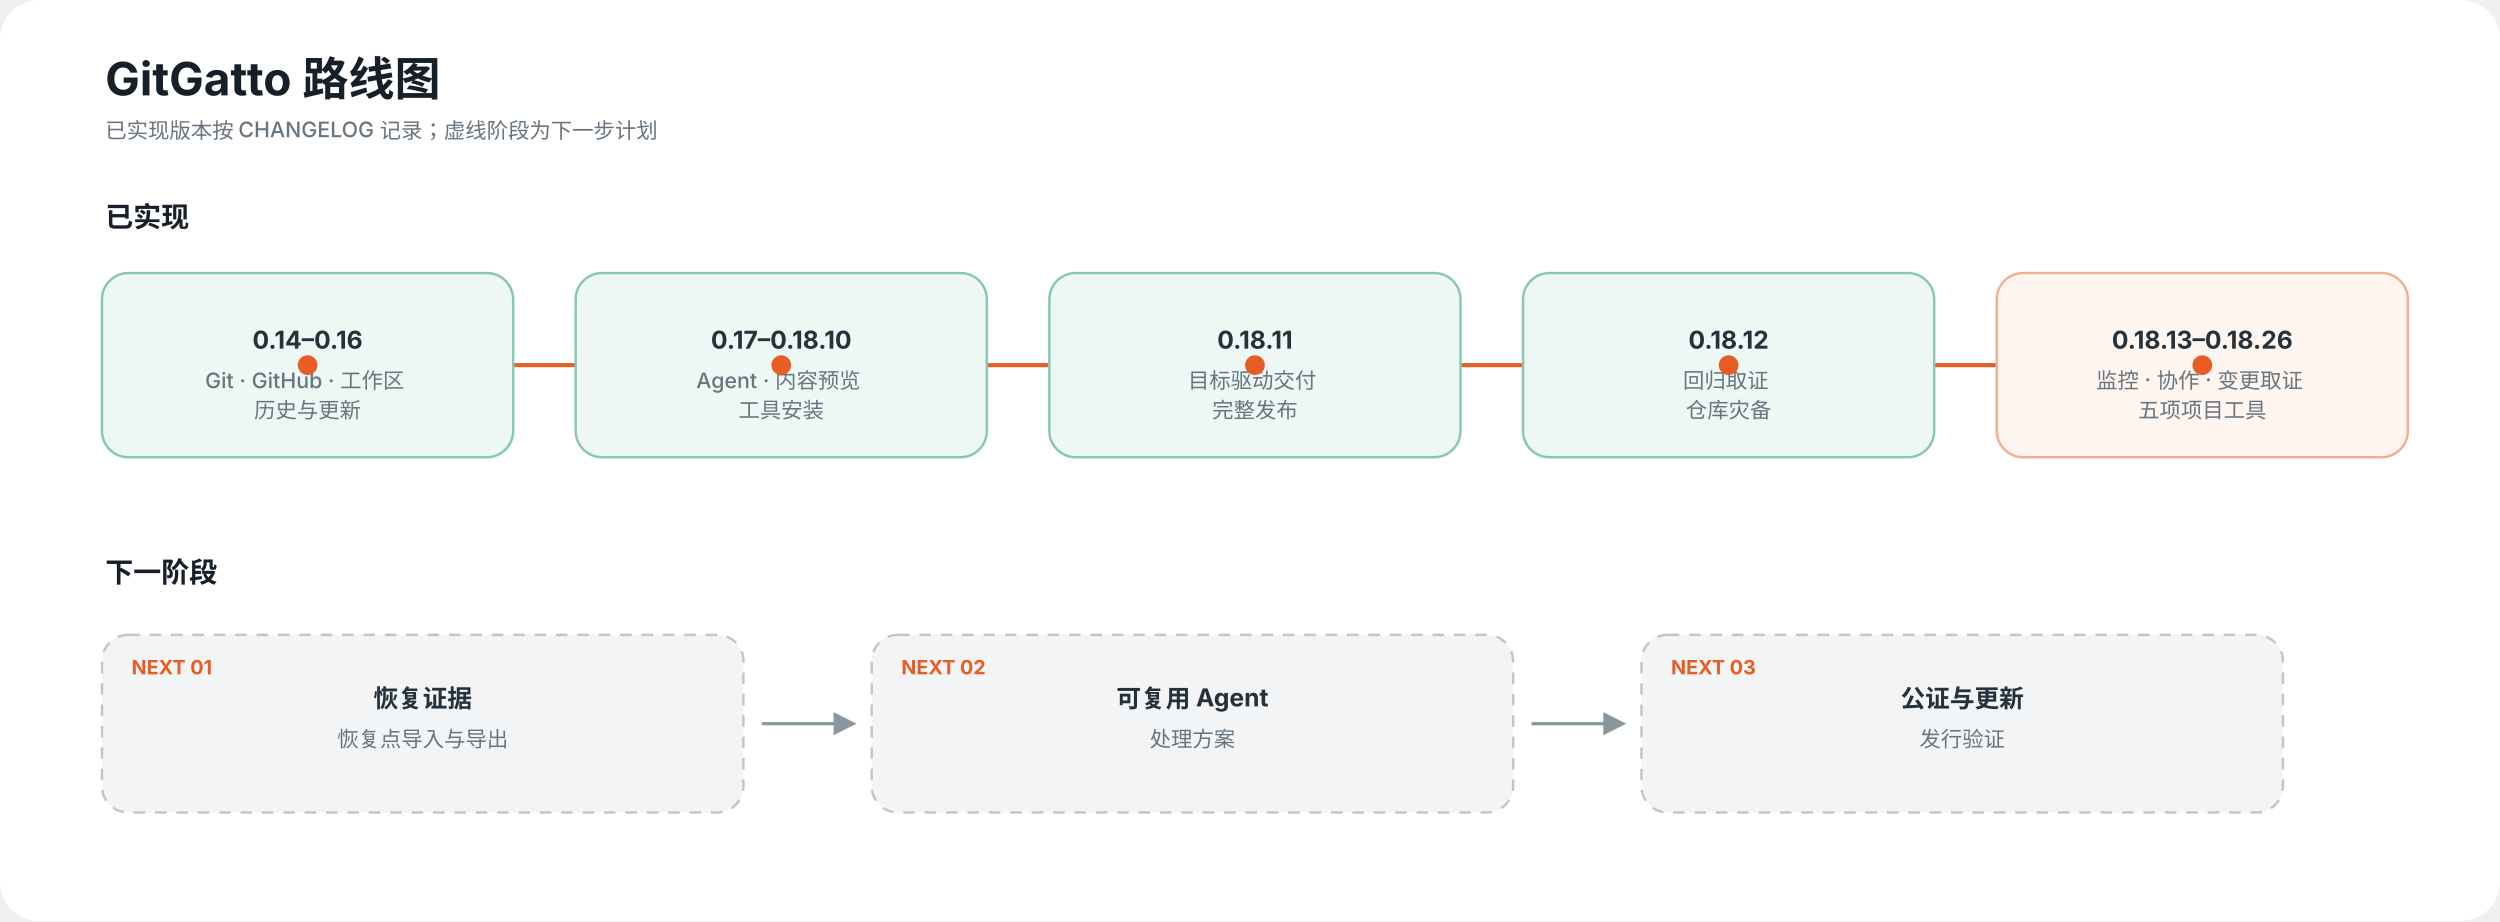
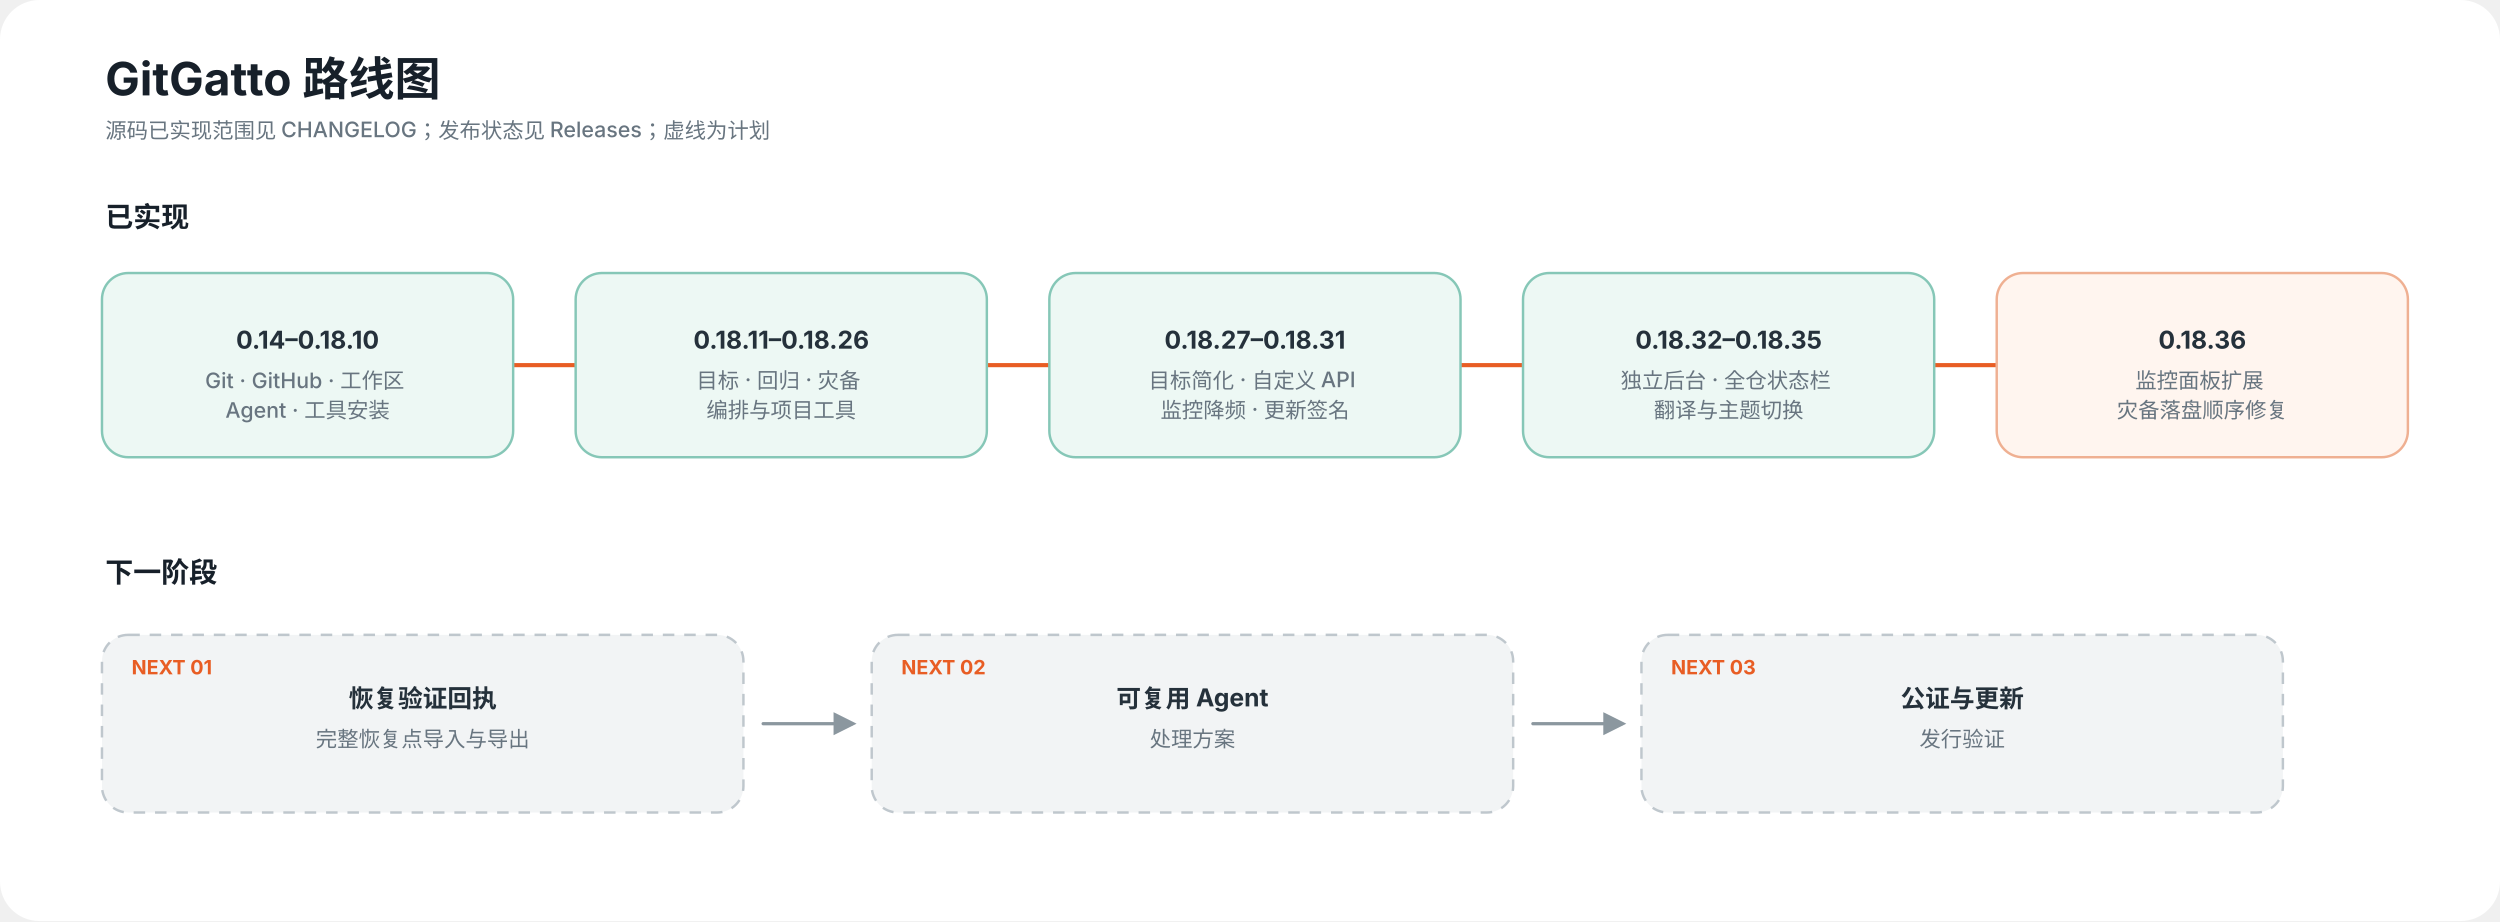
<svg xmlns="http://www.w3.org/2000/svg" width="1520" height="560" viewBox="0 0 1520 560" role="img" aria-labelledby="title desc">
  <style>
    :root { color-scheme: light dark; }
    .bg { fill: #ffffff; }
    .panel { fill: #f7f9fa; stroke: #dce2e6; stroke-width: 1.5; }
    .panel-accent { fill: #fff5ef; stroke: #efb092; stroke-width: 1.5; }
    .panel-green { fill: #edf8f4; stroke: #86c7b7; stroke-width: 1.5; }
    .panel-blue { fill: #eef5fb; stroke: #91b9da; stroke-width: 1.5; }
    .panel-purple { fill: #f5f0fb; stroke: #b7a0d4; stroke-width: 1.5; }
    .panel-muted { fill: #f2f4f5; stroke: #bfc7cd; stroke-width: 1.5; stroke-dasharray: 7 6; }
    .lane { fill: #fbfcfc; stroke: #e3e7ea; stroke-width: 1.5; }
    text { font-family: -apple-system, BlinkMacSystemFont, 'Segoe UI', sans-serif; }
    .title { fill: #17202a; font-size: 28px; font-weight: 700; }
    .section { fill: #17202a; font-size: 17px; font-weight: 700; }
    .label { fill: #25313b; font-size: 15px; font-weight: 650; }
    .detail { fill: #687580; font-size: 13px; font-weight: 500; }
    .badge { fill: #e85d24; font-size: 12px; font-weight: 700; }
    .connector { fill: none; stroke: #8b979f; stroke-width: 2; stroke-linecap: round; stroke-linejoin: round; }
    .connector-accent { fill: none; stroke: #e85d24; stroke-width: 2.5; stroke-linecap: round; stroke-linejoin: round; }
    .dot { fill: #e85d24; }
    @media (prefers-color-scheme: dark) {
        .bg { fill: #101419; }
        .panel, .lane { fill: #171d23; stroke: #303943; }
        .panel-accent { fill: #2b1d17; stroke: #8f4d31; }
        .panel-green { fill: #14251f; stroke: #397d6c; }
        .panel-blue { fill: #16232e; stroke: #477da9; }
        .panel-purple { fill: #211b2a; stroke: #72599a; }
        .panel-muted { fill: #151a1f; stroke: #53606a; }
        .title, .section, .label { fill: #f2f5f7; }
        .detail { fill: #a2adb6; }
        .connector { stroke: #66737d; }
    }
</style>
  <defs>
    <marker id="arrow" viewBox="0 0 10 10" refX="8" refY="5" markerWidth="7" markerHeight="7" orient="auto-start-reverse">
      <path d="M 0 0 L 10 5 L 0 10 z" fill="#8b979f" />
    </marker>
  </defs>
  <rect class="bg" x="0" y="0" width="1520" height="560" rx="24" />
  <text class="title" x="64" y="58">GitGatto 路线图</text>
-   <text class="detail" x="64" y="84">已实现版本按 CHANGELOG 记录；虚线阶段为下一步计划</text>
+   <text class="detail" x="64" y="84">源码已实现范围见 CHANGELOG；发布状态见 Releases；虚线为计划</text>
  <text class="section" x="64" y="138">已实现</text>
  <line class="connector-accent" x1="142" y1="222" x2="1378" y2="222" />
  <rect class="panel-green" x="62" y="166" width="250" height="112" rx="16" />
  <text class="label" x="187.0" y="212.0" text-anchor="middle">
-     <tspan x="187.0" dy="0">0.14–0.16</tspan>
+     <tspan x="187.0" dy="0">0.14–0.18.10</tspan>
  </text>
  <text class="detail" x="187.0" y="236.0" text-anchor="middle">
    <tspan x="187.0" dy="0">Git · GitHub · 工作区</tspan>
-     <tspan x="187.0" dy="18">历史与更新</tspan>
+     <tspan x="187.0" dy="18">Agent · 工具安装</tspan>
  </text>
-   <circle class="dot" cx="187.0" cy="222" r="6" />
  <rect class="panel-green" x="350" y="166" width="250" height="112" rx="16" />
  <text class="label" x="475.0" y="212.0" text-anchor="middle">
-     <tspan x="475.0" dy="0">0.17–0.18.10</tspan>
+     <tspan x="475.0" dy="0">0.18.11–0.18.26</tspan>
  </text>
  <text class="detail" x="475.0" y="236.0" text-anchor="middle">
-     <tspan x="475.0" dy="0">Agent · 内容预览</tspan>
-     <tspan x="475.0" dy="18">工具安装</tspan>
+     <tspan x="475.0" dy="0">目标 · 回归 · 灾备</tspan>
+     <tspan x="475.0" dy="18">编排与项目工具</tspan>
  </text>
-   <circle class="dot" cx="475.0" cy="222" r="6" />
  <rect class="panel-green" x="638" y="166" width="250" height="112" rx="16" />
  <text class="label" x="763.0" y="212.0" text-anchor="middle">
-     <tspan x="763.0" dy="0">0.18.11</tspan>
+     <tspan x="763.0" dy="0">0.18.27–0.18.31</tspan>
  </text>
  <text class="detail" x="763.0" y="236.0" text-anchor="middle">
-     <tspan x="763.0" dy="0">目标驱动交付</tspan>
-     <tspan x="763.0" dy="18">完整发布</tspan>
+     <tspan x="763.0" dy="0">目标简化 · 自定义 API</tspan>
+     <tspan x="763.0" dy="18">监控降频 · 更新签名</tspan>
  </text>
-   <circle class="dot" cx="763.0" cy="222" r="6" />
  <rect class="panel-green" x="926" y="166" width="250" height="112" rx="16" />
  <text class="label" x="1051.0" y="212.0" text-anchor="middle">
-     <tspan x="1051.0" dy="0">0.18.12</tspan>
+     <tspan x="1051.0" dy="0">0.18.32–0.18.35</tspan>
  </text>
  <text class="detail" x="1051.0" y="236.0" text-anchor="middle">
-     <tspan x="1051.0" dy="0">回归取证</tspan>
-     <tspan x="1051.0" dy="18">仓库灾备</tspan>
+     <tspan x="1051.0" dy="0">独立后台 · 全仓状态栏</tspan>
+     <tspan x="1051.0" dy="18">翻译与主题切换</tspan>
  </text>
-   <circle class="dot" cx="1051.0" cy="222" r="6" />
  <rect class="panel-accent" x="1214" y="166" width="250" height="112" rx="16" />
  <text class="label" x="1339.0" y="212.0" text-anchor="middle">
-     <tspan x="1339.0" dy="0">0.18.13–0.18.26</tspan>
+     <tspan x="1339.0" dy="0">0.18.36</tspan>
  </text>
  <text class="detail" x="1339.0" y="236.0" text-anchor="middle">
-     <tspan x="1339.0" dy="0">监控 · 协作 · 变更取证</tspan>
-     <tspan x="1339.0" dy="18">五项项目工具</tspan>
+     <tspan x="1339.0" dy="0">监控面板扩展</tspan>
+     <tspan x="1339.0" dy="18">灾备落盘顺序修复</tspan>
  </text>
-   <circle class="dot" cx="1339.0" cy="222" r="6" />
  <text class="section" x="64" y="354">下一阶段</text>
  <rect class="panel-muted" x="62" y="386" width="390" height="108" rx="16" />
  <text class="label" x="257.0" y="430.0" text-anchor="middle">
-     <tspan x="257.0" dy="0">恢复证据</tspan>
+     <tspan x="257.0" dy="0">恢复验证回执</tspan>
  </text>
  <text class="detail" x="257.0" y="454.0" text-anchor="middle">
-     <tspan x="257.0" dy="0">恢复点导入与导出</tspan>
+     <tspan x="257.0" dy="0">完整恢复点导入与导出</tspan>
  </text>
  <text class="badge" x="80" y="410">NEXT 01</text>
  <path class="connector" d="M464 440 L518 440" marker-end="url(#arrow)" />
  <rect class="panel-muted" x="530" y="386" width="390" height="108" rx="16" />
  <text class="label" x="725.0" y="430.0" text-anchor="middle">
    <tspan x="725.0" dy="0">可复用 Agent</tspan>
  </text>
  <text class="detail" x="725.0" y="454.0" text-anchor="middle">
    <tspan x="725.0" dy="0">处理方案</tspan>
  </text>
  <text class="badge" x="548" y="410">NEXT 02</text>
  <path class="connector" d="M932 440 L986 440" marker-end="url(#arrow)" />
  <rect class="panel-muted" x="998" y="386" width="390" height="108" rx="16" />
  <text class="label" x="1193.0" y="430.0" text-anchor="middle">
    <tspan x="1193.0" dy="0">公证与更新</tspan>
  </text>
  <text class="detail" x="1193.0" y="454.0" text-anchor="middle">
    <tspan x="1193.0" dy="0">发行验证</tspan>
  </text>
  <text class="badge" x="1016" y="410">NEXT 03</text>
</svg>
